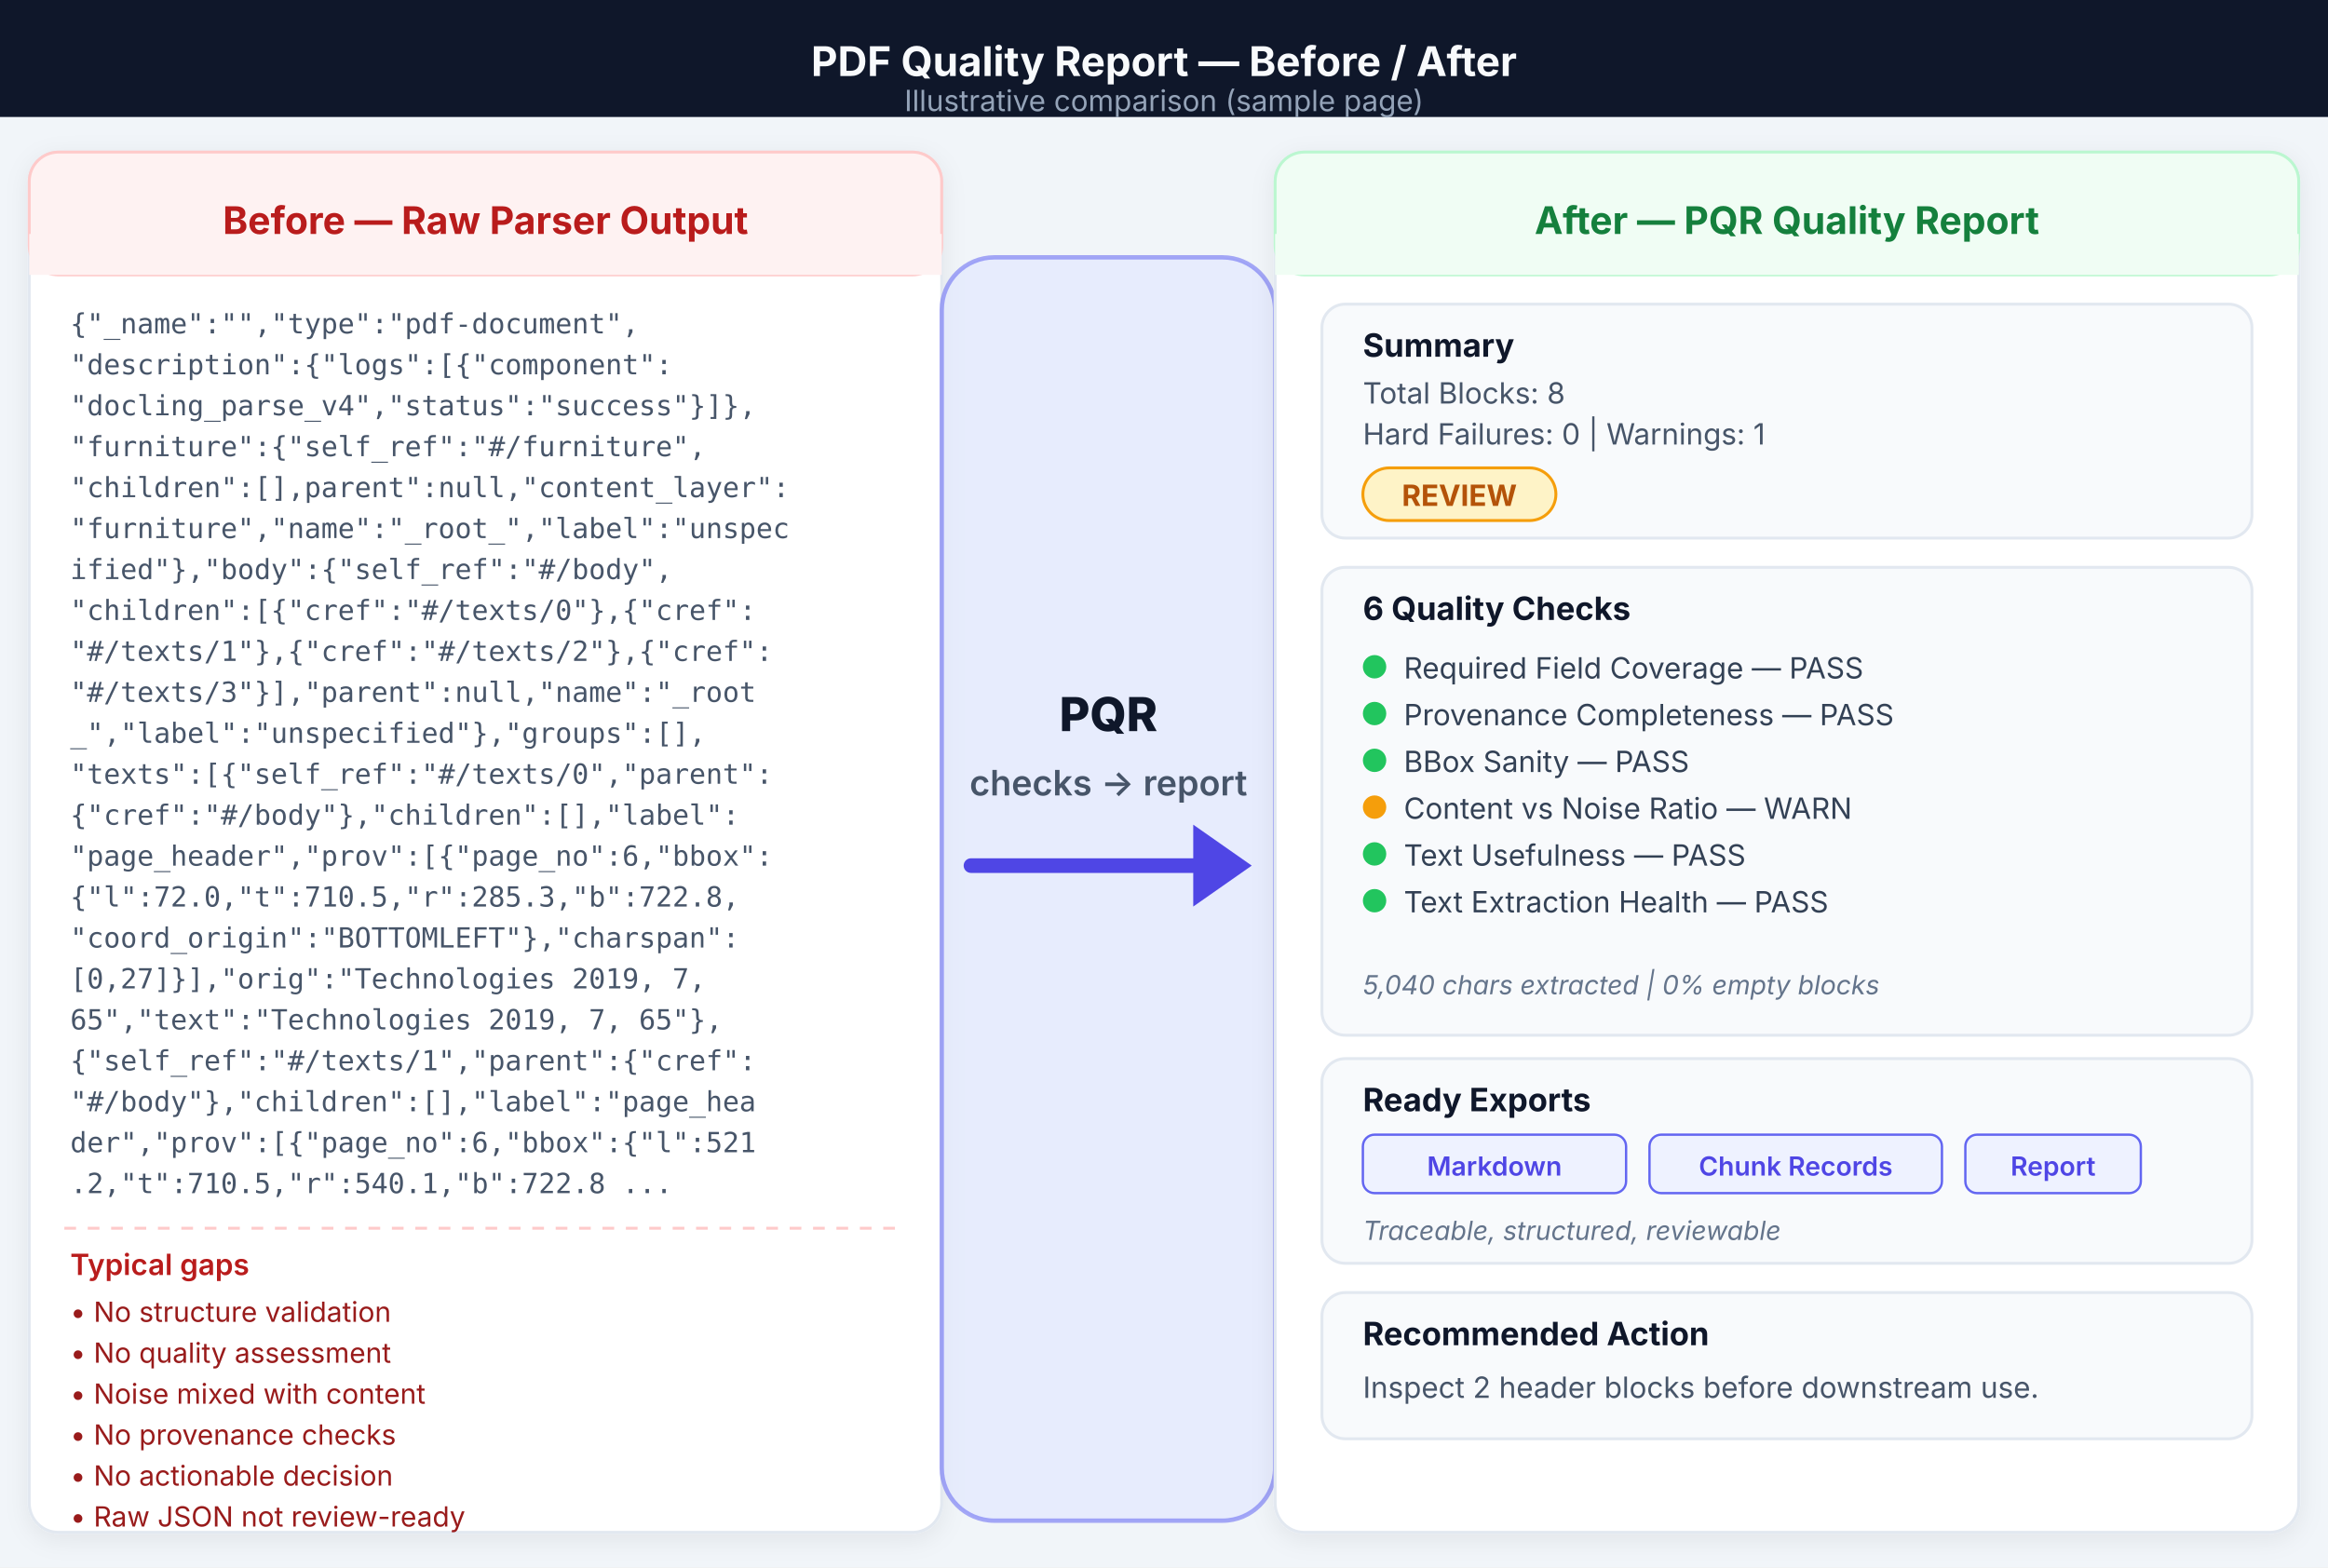
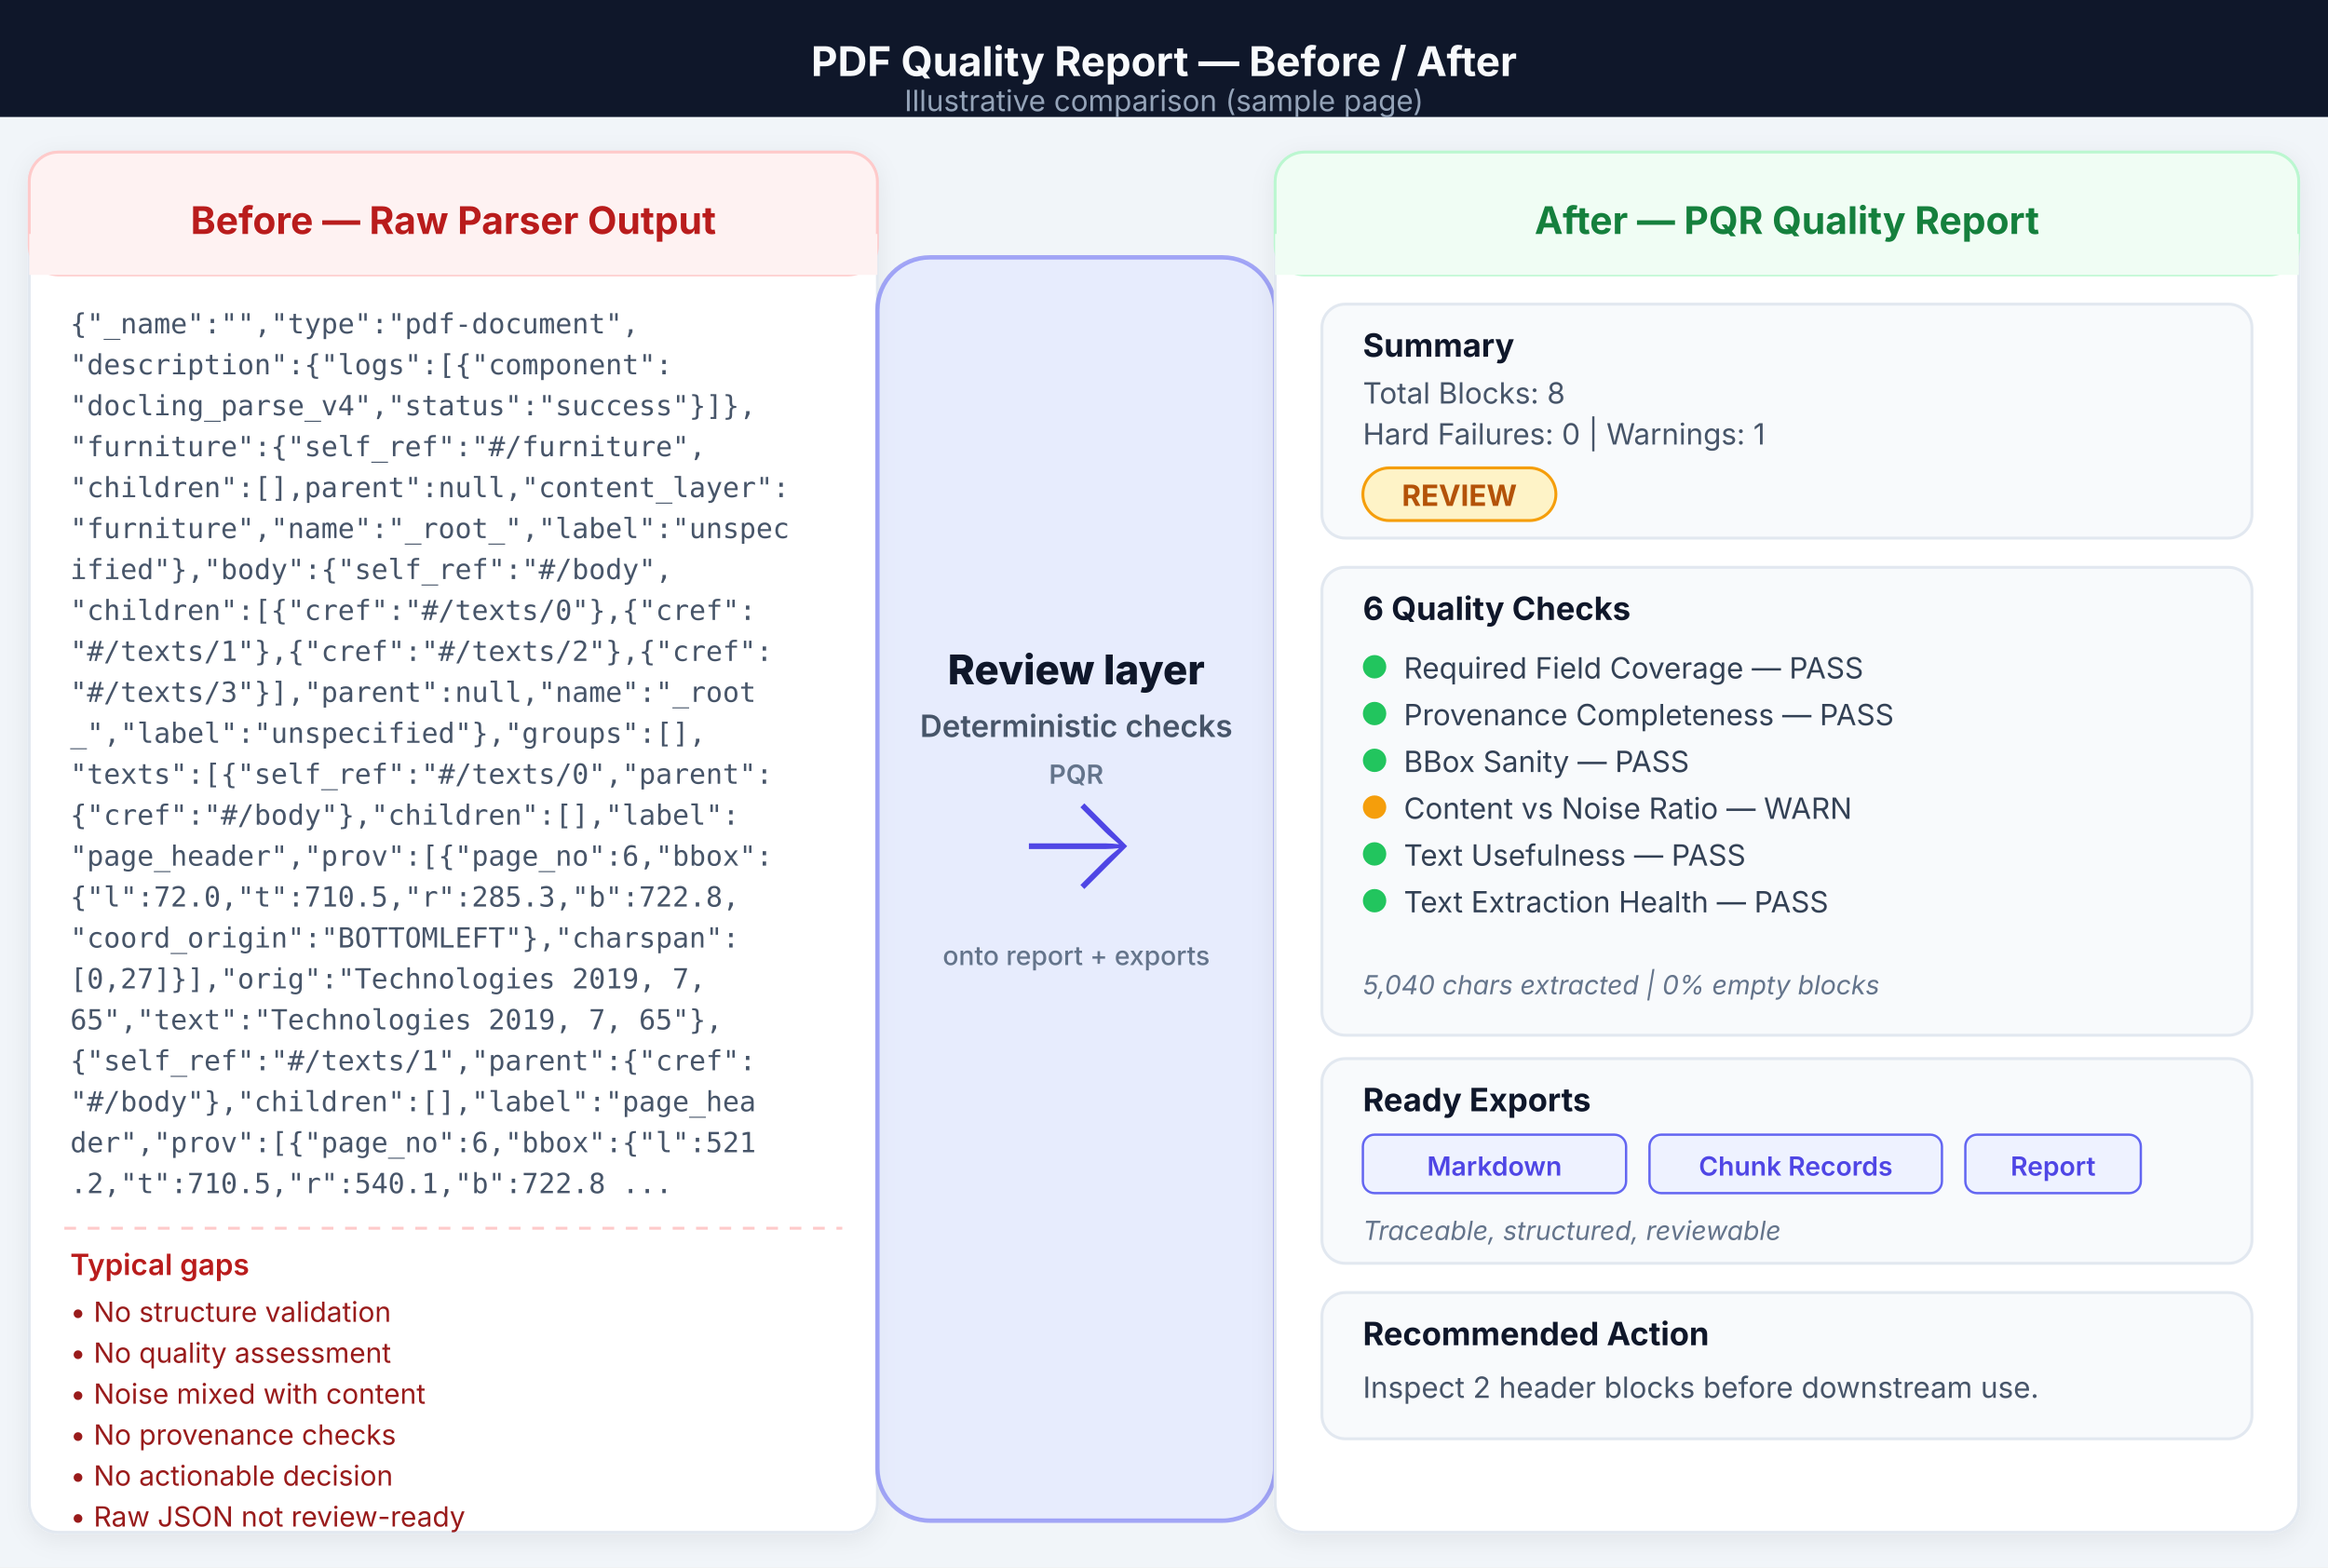
<svg xmlns="http://www.w3.org/2000/svg" viewBox="0 0 796 536" role="img" style="font-family: -apple-system, BlinkMacSystemFont, 'Segoe UI', sans-serif;">
  <defs>
    <filter id="pqrPanelShadow" x="-6%" y="-4%" width="112%" height="108%">
      <feDropShadow dx="0" dy="2" stdDeviation="4" flood-color="#0f172a" flood-opacity="0.07" />
    </filter>
  </defs>
  <rect width="796" height="536" fill="#f1f5f9" />
  <rect width="796" height="40" fill="#0f172a" />
  <text x="398" y="26" text-anchor="middle" fill="#f8fafc" font-size="14" font-weight="700">PDF Quality Report — Before / After</text>
  <text x="398" y="38" text-anchor="middle" fill="#94a3b8" font-size="10">Illustrative comparison (sample page)</text>
  <g transform="translate(10, 52)">
-     <rect x="0" y="0" width="312" height="472" rx="10" fill="#ffffff" stroke="#e2e8f0" stroke-width="1" filter="url(#pqrPanelShadow)" />
-     <rect x="0" y="0" width="312" height="42" rx="10" fill="#fef2f2" stroke="#fecaca" stroke-width="1" />
-     <rect x="0" y="28" width="312" height="14" fill="#fef2f2" />
-     <text x="156" y="28" text-anchor="middle" fill="#b91c1c" font-size="13" font-weight="700">Before — Raw Parser Output</text>
+     <rect x="0" y="0" width="290" height="472" rx="10" fill="#ffffff" stroke="#e2e8f0" stroke-width="1" filter="url(#pqrPanelShadow)" />
+     <rect x="0" y="0" width="290" height="42" rx="10" fill="#fef2f2" stroke="#fecaca" stroke-width="1" />
+     <rect x="0" y="28" width="290" height="14" fill="#fef2f2" />
+     <text x="145" y="28" text-anchor="middle" fill="#b91c1c" font-size="13" font-weight="700">Before — Raw Parser Output</text>
    <text x="14" y="62" fill="#475569" font-size="9.5" font-family="ui-monospace, SFMono-Regular, Menlo, Monaco, Consolas, monospace">
      <tspan x="14" dy="0">{"_name":"","type":"pdf-document",</tspan>
      <tspan x="14" dy="14">"description":{"logs":[{"component":</tspan>
      <tspan x="14" dy="14">"docling_parse_v4","status":"success"}]},</tspan>
      <tspan x="14" dy="14">"furniture":{"self_ref":"#/furniture",</tspan>
      <tspan x="14" dy="14">"children":[],parent":null,"content_layer":</tspan>
      <tspan x="14" dy="14">"furniture","name":"_root_","label":"unspec</tspan>
      <tspan x="14" dy="14">ified"},"body":{"self_ref":"#/body",</tspan>
      <tspan x="14" dy="14">"children":[{"cref":"#/texts/0"},{"cref":</tspan>
      <tspan x="14" dy="14">"#/texts/1"},{"cref":"#/texts/2"},{"cref":</tspan>
      <tspan x="14" dy="14">"#/texts/3"}],"parent":null,"name":"_root</tspan>
      <tspan x="14" dy="14">_","label":"unspecified"},"groups":[],</tspan>
      <tspan x="14" dy="14">"texts":[{"self_ref":"#/texts/0","parent":</tspan>
      <tspan x="14" dy="14">{"cref":"#/body"},"children":[],"label":</tspan>
      <tspan x="14" dy="14">"page_header","prov":[{"page_no":6,"bbox":</tspan>
      <tspan x="14" dy="14">{"l":72.0,"t":710.5,"r":285.3,"b":722.8,</tspan>
      <tspan x="14" dy="14">"coord_origin":"BOTTOMLEFT"},"charspan":</tspan>
      <tspan x="14" dy="14">[0,27]}],"orig":"Technologies 2019, 7,</tspan>
      <tspan x="14" dy="14">65","text":"Technologies 2019, 7, 65"},</tspan>
      <tspan x="14" dy="14">{"self_ref":"#/texts/1","parent":{"cref":</tspan>
      <tspan x="14" dy="14">"#/body"},"children":[],"label":"page_hea</tspan>
      <tspan x="14" dy="14">der","prov":[{"page_no":6,"bbox":{"l":521</tspan>
      <tspan x="14" dy="14">.2,"t":710.5,"r":540.1,"b":722.8 ...</tspan>
    </text>
-     <line x1="12" y1="368" x2="300" y2="368" stroke="#fecaca" stroke-width="1" stroke-dasharray="4 4" />
+     <line x1="12" y1="368" x2="278" y2="368" stroke="#fecaca" stroke-width="1" stroke-dasharray="4 4" />
    <text x="14" y="384" fill="#b91c1c" font-size="10" font-weight="600">Typical gaps</text>
    <text x="14" y="400" fill="#991b1b" font-size="9.5">
      <tspan x="14" dy="0">• No structure validation</tspan>
      <tspan x="14" dy="14">• No quality assessment</tspan>
      <tspan x="14" dy="14">• Noise mixed with content</tspan>
      <tspan x="14" dy="14">• No provenance checks</tspan>
      <tspan x="14" dy="14">• No actionable decision</tspan>
      <tspan x="14" dy="14">• Raw JSON not review-ready</tspan>
    </text>
-     <rect x="312" y="36" width="114" height="432" rx="18" fill="#e0e7ff" fill-opacity="0.62" stroke="#6366f1" stroke-opacity="0.55" stroke-width="1.5" />
-     <text x="369" y="198" text-anchor="middle" fill="#0f172a" font-size="16" font-weight="800">PQR</text>
-     <text x="369" y="220" text-anchor="middle" fill="#475569" font-size="12" font-weight="600">checks → report</text>
-     <line x1="322" y1="244" x2="398" y2="244" stroke="#4f46e5" stroke-width="5" stroke-linecap="round" />
-     <polygon points="398,230 418,244 398,258" fill="#4f46e5" />
+     <rect x="290" y="36" width="136" height="432" rx="18" fill="#e0e7ff" fill-opacity="0.62" stroke="#6366f1" stroke-opacity="0.55" stroke-width="1.5" />
+     <text x="358" y="182" text-anchor="middle" fill="#0f172a" font-size="14" font-weight="800">Review layer</text>
+     <text x="358" y="200" text-anchor="middle" fill="#475569" font-size="10.5" font-weight="600">Deterministic checks</text>
+     <text x="358" y="216" text-anchor="middle" fill="#64748b" font-size="9" font-weight="600">PQR</text>
+     <text x="358" y="252" text-anchor="middle" fill="#4f46e5" font-size="46" font-weight="200" font-family="ui-sans-serif, system-ui, -apple-system, sans-serif">→</text>
+     <text x="358" y="278" text-anchor="middle" fill="#64748b" font-size="9" font-weight="500">onto report + exports</text>
    <g transform="translate(36,0)">
      <rect x="390" y="0" width="350" height="472" rx="10" fill="#ffffff" stroke="#e2e8f0" stroke-width="1" filter="url(#pqrPanelShadow)" />
      <rect x="390" y="0" width="350" height="42" rx="10" fill="#f0fdf4" stroke="#bbf7d0" stroke-width="1" />
      <rect x="390" y="28" width="350" height="14" fill="#f0fdf4" />
      <text x="565" y="28" text-anchor="middle" fill="#15803d" font-size="13" font-weight="700">After — PQR Quality Report</text>
      <rect x="406" y="52" width="318" height="80" rx="8" fill="#f8fafc" stroke="#e2e8f0" stroke-width="1" />
      <text x="420" y="70" fill="#0f172a" font-size="11" font-weight="700">Summary</text>
      <text x="420" y="86" fill="#475569" font-size="10">Total Blocks: 8</text>
      <text x="420" y="100" fill="#475569" font-size="10">Hard Failures: 0 | Warnings: 1</text>
      <rect x="420" y="108" width="66" height="18" rx="9" fill="#fef3c7" stroke="#f59e0b" stroke-width="1" />
      <text x="453" y="121" text-anchor="middle" fill="#b45309" font-size="10" font-weight="700">REVIEW</text>
      <rect x="406" y="142" width="318" height="160" rx="8" fill="#f8fafc" stroke="#e2e8f0" stroke-width="1" />
      <text x="420" y="160" fill="#0f172a" font-size="11" font-weight="700">6 Quality Checks</text>
      <circle cx="424" cy="176" r="4" fill="#22c55e" />
      <text x="434" y="180" fill="#334155" font-size="10">Required Field Coverage — PASS</text>
      <circle cx="424" cy="192" r="4" fill="#22c55e" />
      <text x="434" y="196" fill="#334155" font-size="10">Provenance Completeness — PASS</text>
      <circle cx="424" cy="208" r="4" fill="#22c55e" />
      <text x="434" y="212" fill="#334155" font-size="10">BBox Sanity — PASS</text>
      <circle cx="424" cy="224" r="4" fill="#f59e0b" />
      <text x="434" y="228" fill="#334155" font-size="10">Content vs Noise Ratio — WARN</text>
      <circle cx="424" cy="240" r="4" fill="#22c55e" />
      <text x="434" y="244" fill="#334155" font-size="10">Text Usefulness — PASS</text>
      <circle cx="424" cy="256" r="4" fill="#22c55e" />
      <text x="434" y="260" fill="#334155" font-size="10">Text Extraction Health — PASS</text>
      <text x="420" y="288" fill="#64748b" font-size="9" font-style="italic">5,040 chars extracted | 0% empty blocks</text>
      <rect x="406" y="310" width="318" height="70" rx="8" fill="#f8fafc" stroke="#e2e8f0" stroke-width="1" />
      <text x="420" y="328" fill="#0f172a" font-size="11" font-weight="700">Ready Exports</text>
      <rect x="420" y="336" width="90" height="20" rx="4" fill="#eef2ff" stroke="#6366f1" stroke-width="0.8" />
      <text x="465" y="350" text-anchor="middle" fill="#4f46e5" font-size="9" font-weight="600">Markdown</text>
      <rect x="518" y="336" width="100" height="20" rx="4" fill="#eef2ff" stroke="#6366f1" stroke-width="0.8" />
      <text x="568" y="350" text-anchor="middle" fill="#4f46e5" font-size="9" font-weight="600">Chunk Records</text>
      <rect x="626" y="336" width="60" height="20" rx="4" fill="#eef2ff" stroke="#6366f1" stroke-width="0.8" />
      <text x="656" y="350" text-anchor="middle" fill="#4f46e5" font-size="9" font-weight="600">Report</text>
      <text x="420" y="372" fill="#64748b" font-size="9" font-style="italic">Traceable, structured, reviewable</text>
      <rect x="406" y="390" width="318" height="50" rx="8" fill="#f8fafc" stroke="#e2e8f0" stroke-width="1" />
      <text x="420" y="408" fill="#0f172a" font-size="11" font-weight="700">Recommended Action</text>
      <text x="420" y="426" fill="#475569" font-size="10">Inspect 2 header blocks before downstream use.</text>
    </g>
  </g>
</svg>
